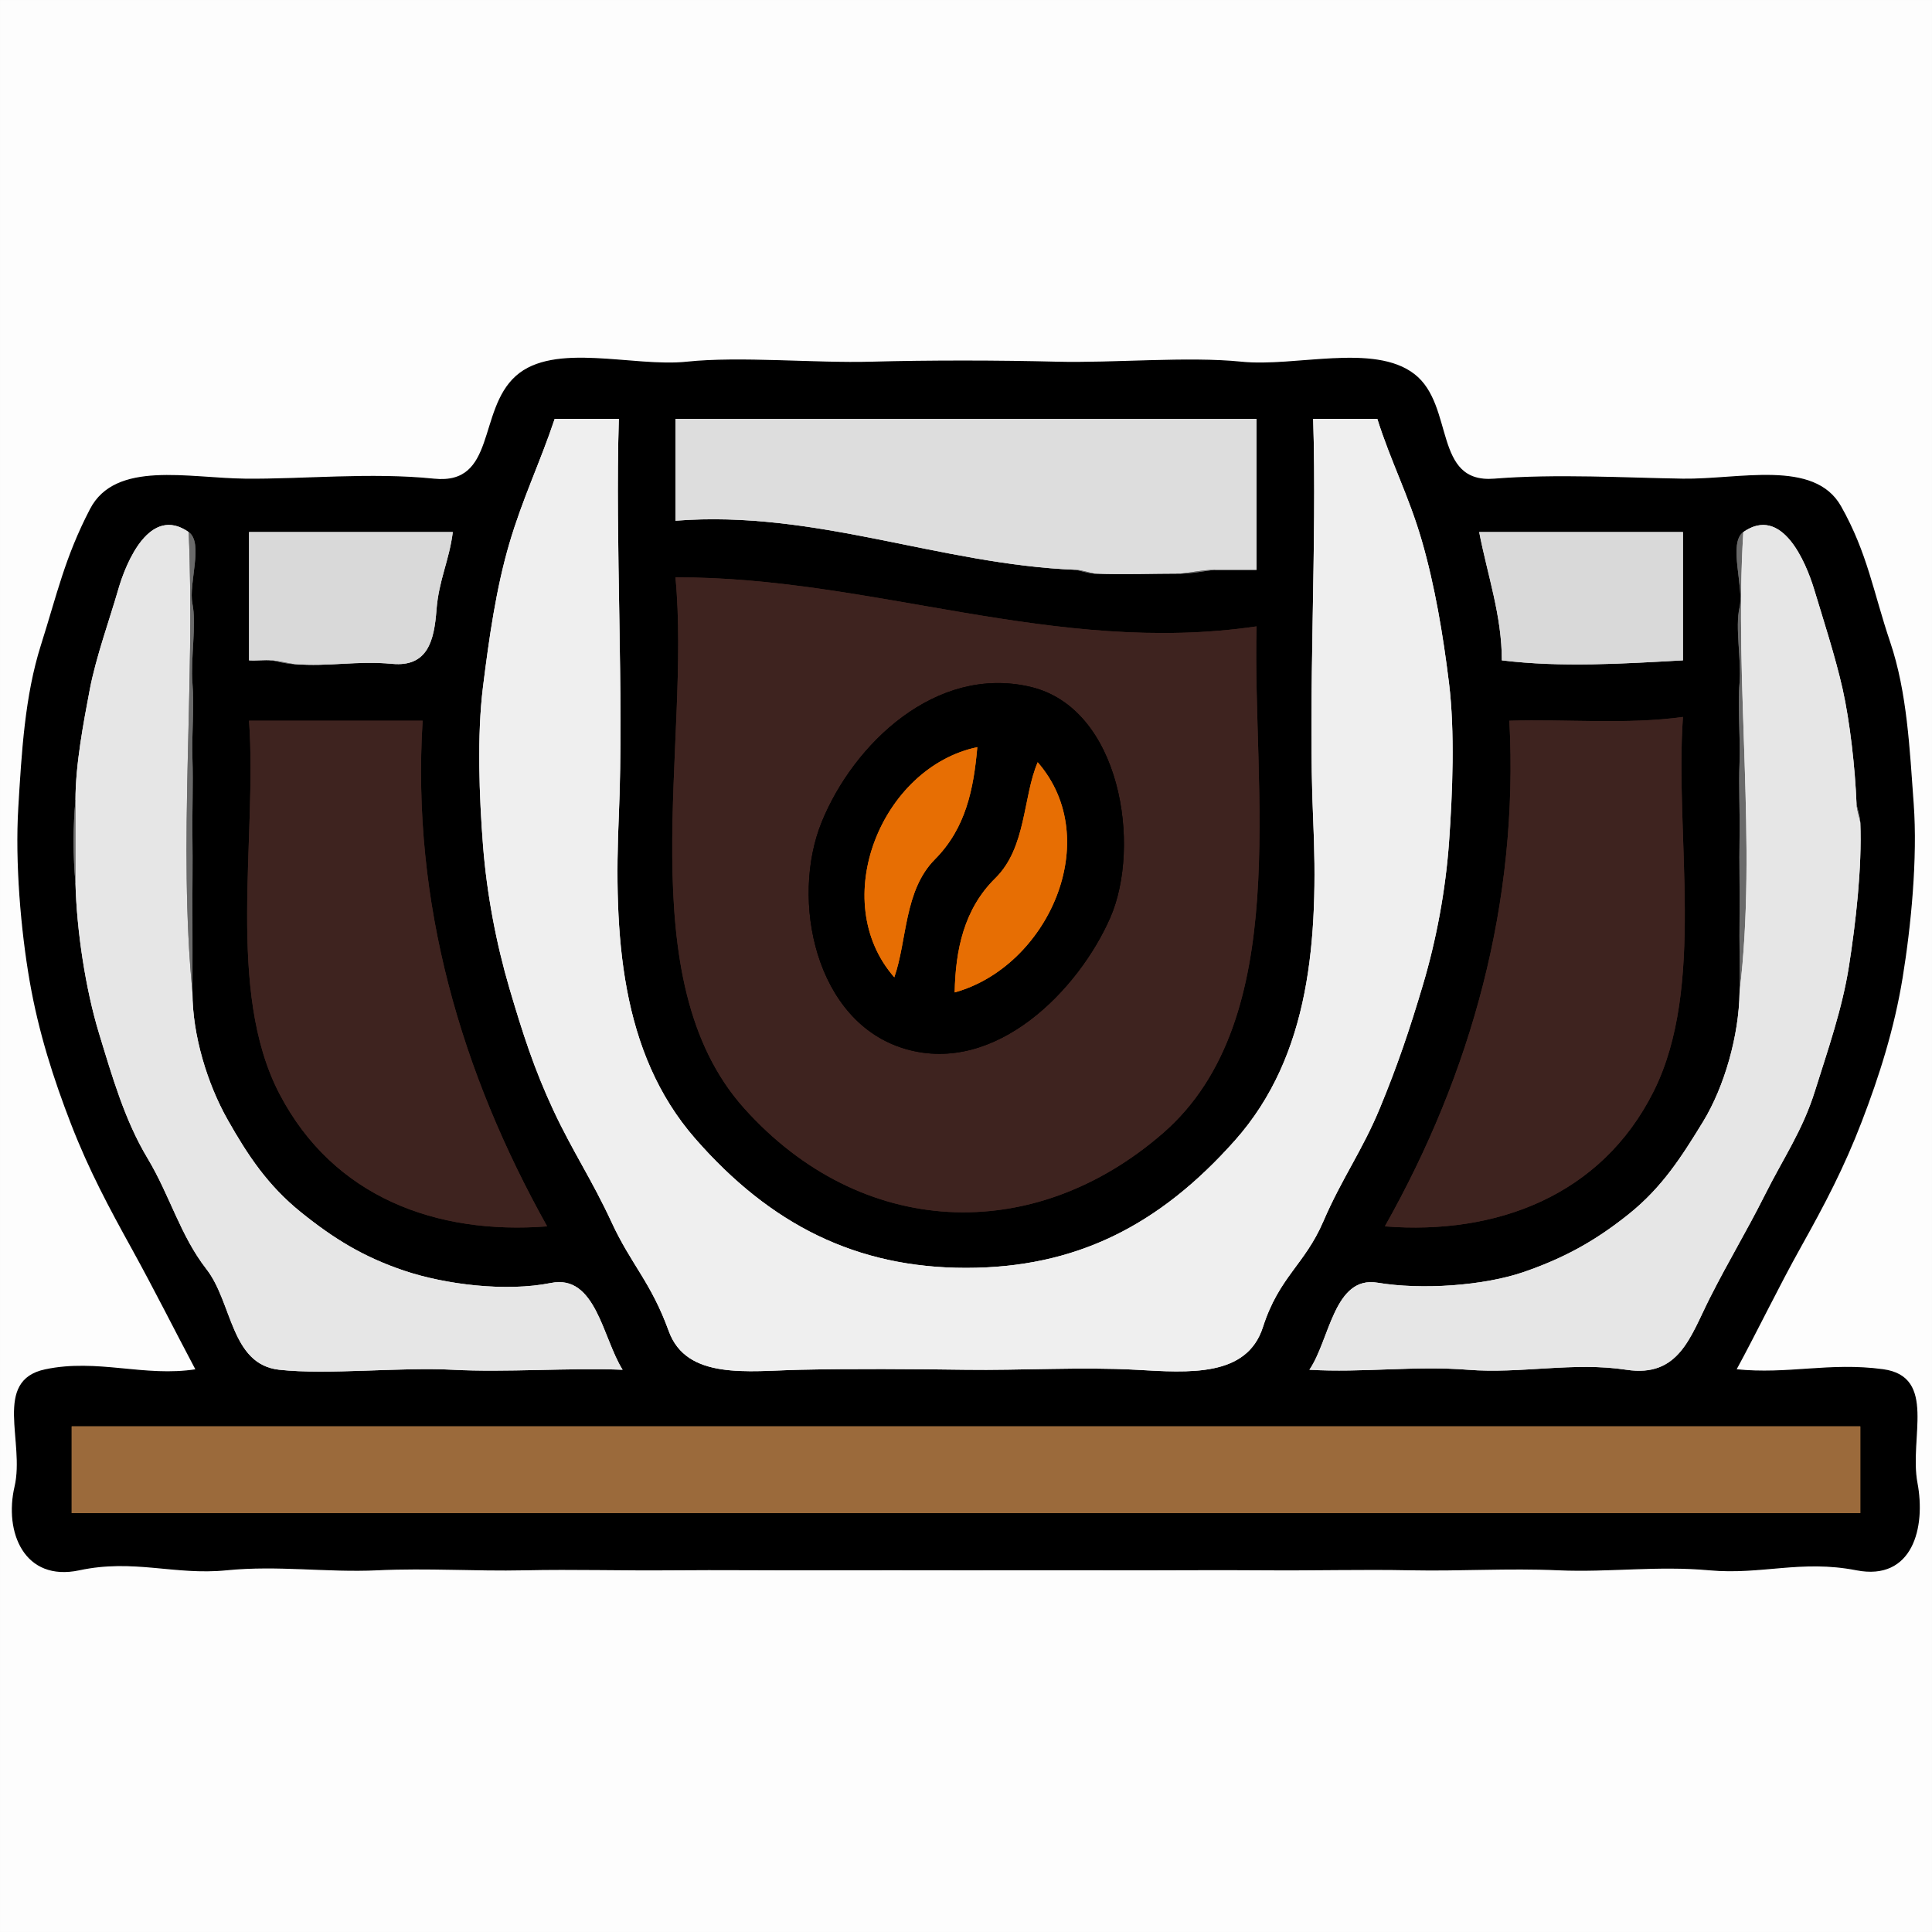
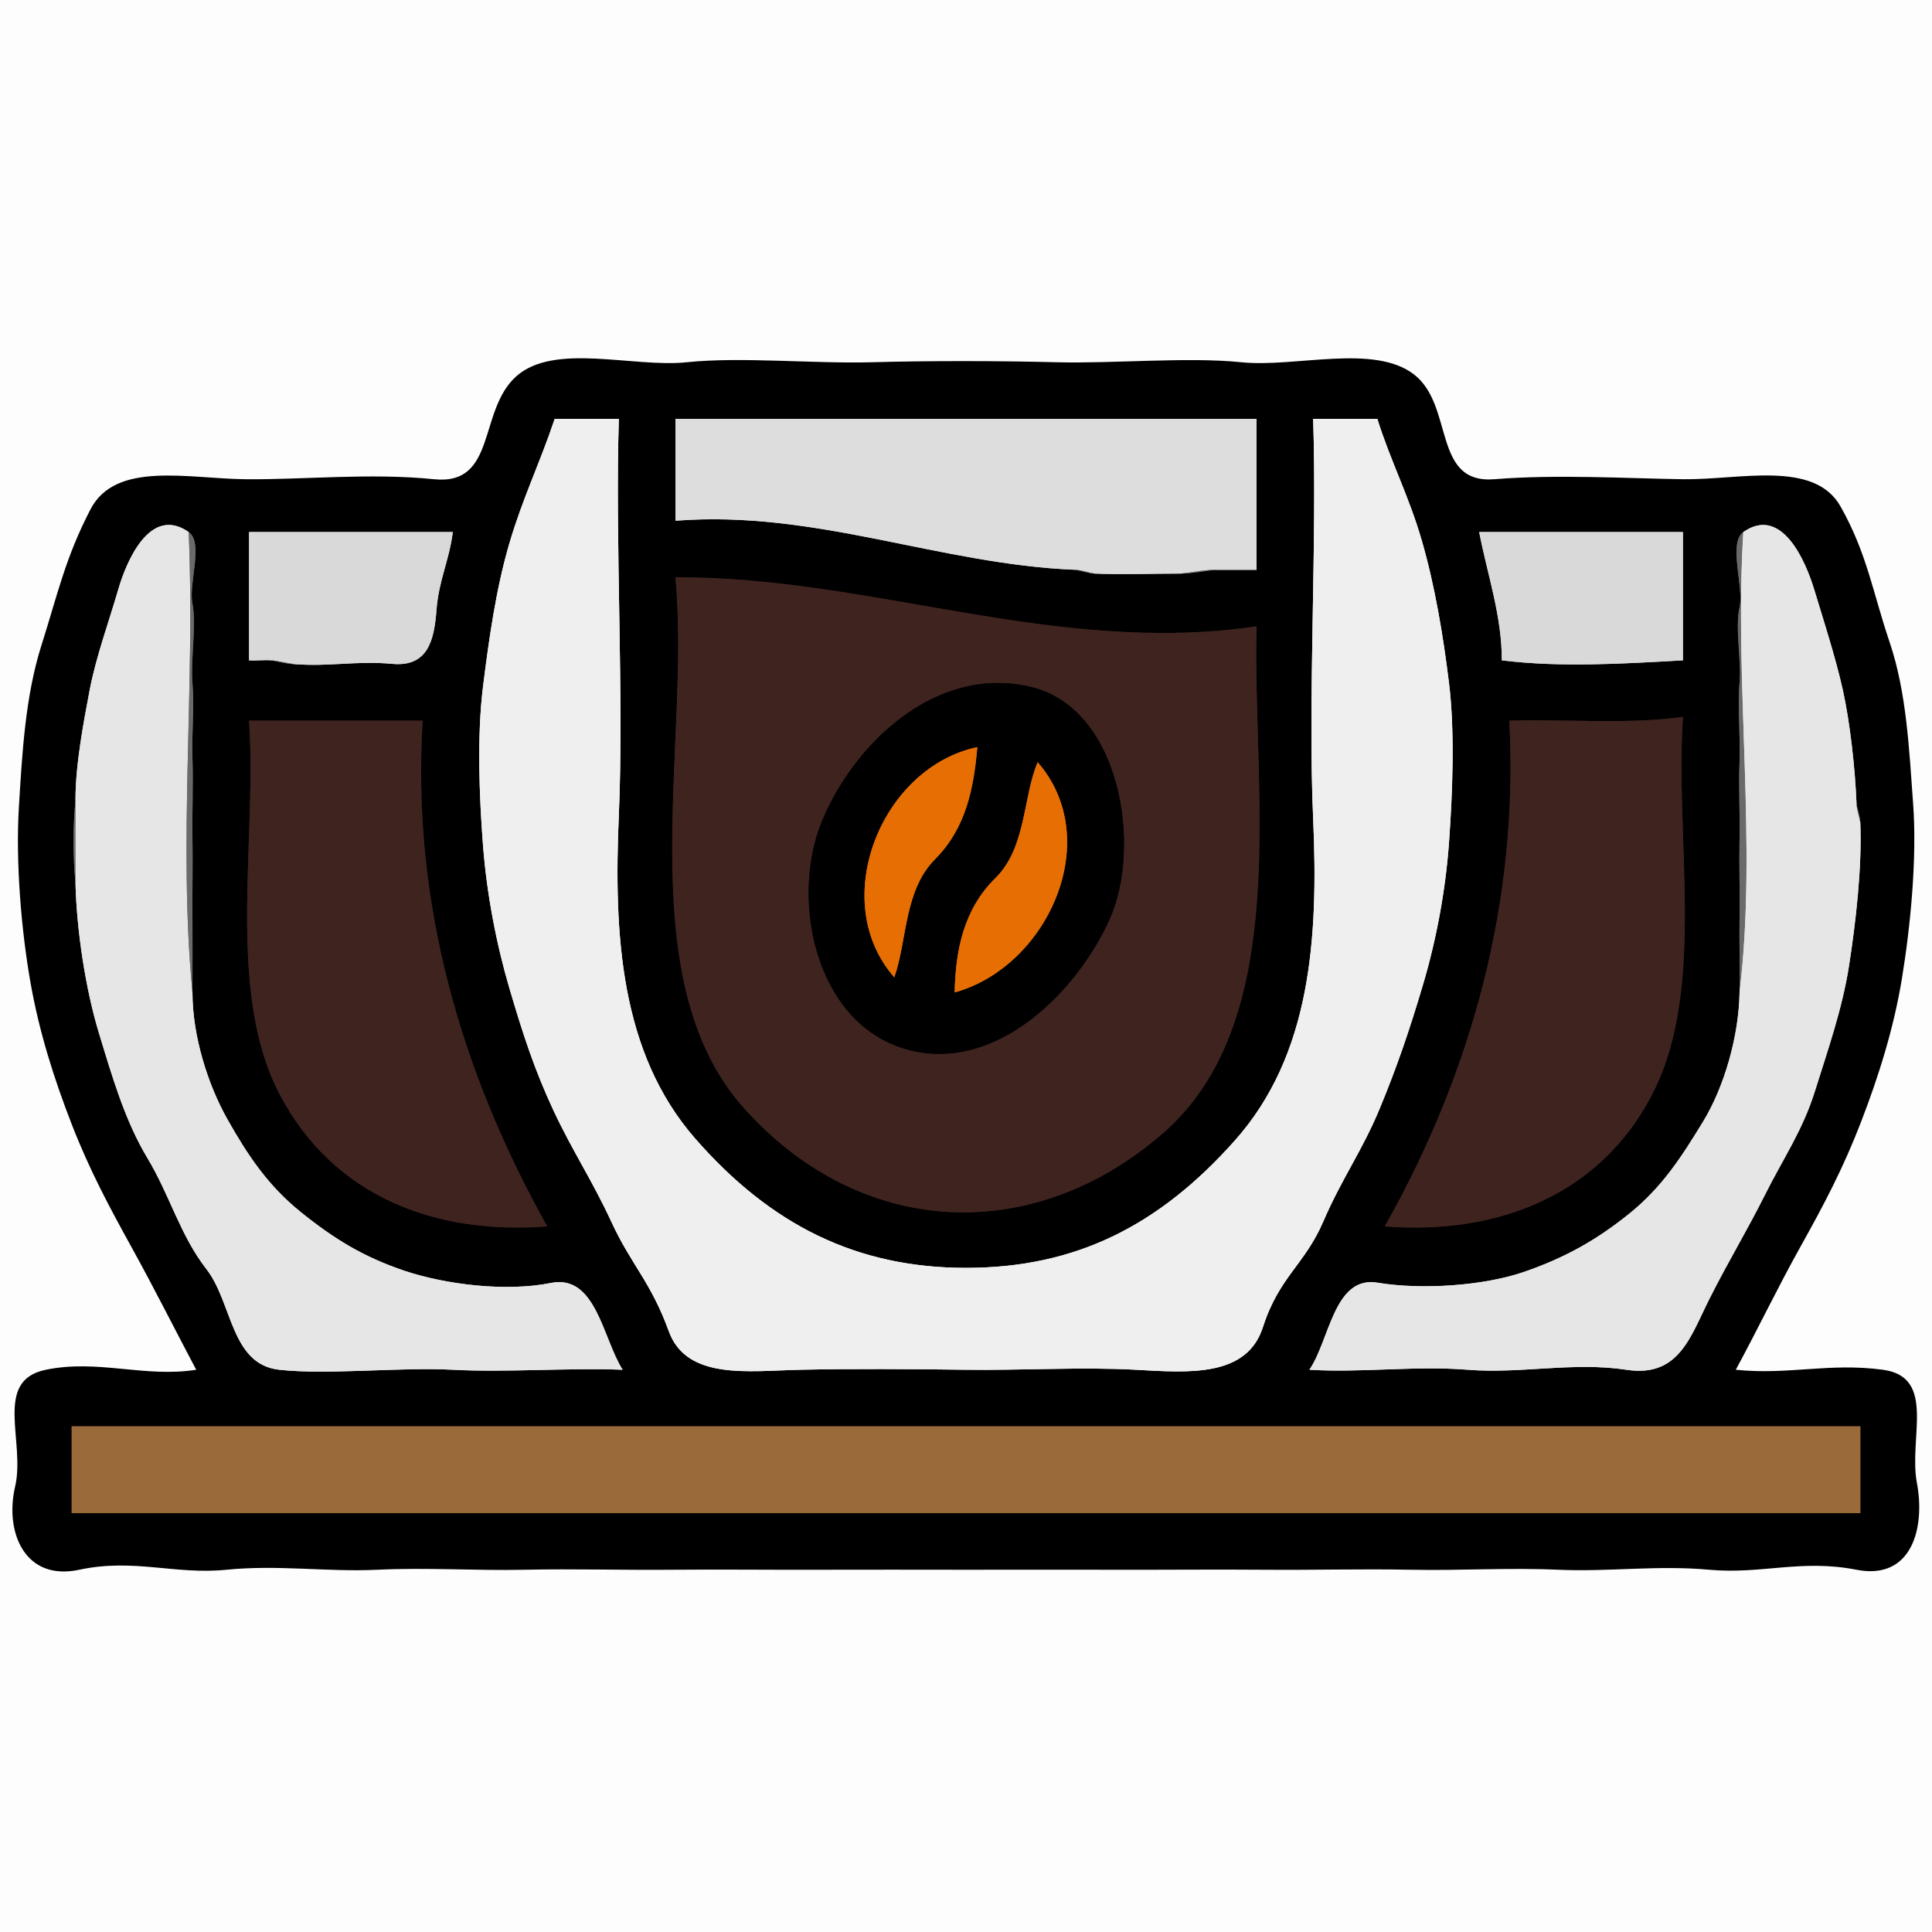
<svg xmlns="http://www.w3.org/2000/svg" viewBox="0 0 512 512" width="512" height="512">
-   <path d="M0 512h512V0H0v512m460-149c13.92 1.44 24.78-1.92 39 0s6.76 18.16 9 30-1.29 25.87-16 23-25.17 1.26-39 0-26.55.59-40 0-25.78.26-39 0-25.86.11-39 0-25.86.04-39 0-26.87 0-40 0-25.91-.05-39 0-25.9-.12-39 0-25.81-.28-39 0-25.61-.63-39 0-26.27-1.37-40 0-24.52-3.1-39 0-19.79-10.02-17-22-5.84-28.06 8.02-30.97c13.87-2.92 26.25 2.13 39.98-.03-5.89-11.11-10.81-20.99-16.92-32.08-6.12-11.08-11.34-20.8-16.06-32.94-4.71-12.15-8.66-24.47-11.01-37.99S4.12 228.56 5 214s1.71-29.51 5.99-43.01c4.28-13.49 6.32-23.16 12.99-36.01 6.66-12.86 25.85-8.14 41.02-7.98s33.28-1.72 50 0 11.65-18.14 21.77-27.23S167.8 97.5 182 96s33.93.42 49 0 33.91-.39 49 0 34.71-1.46 49 0 35.09-5 45.75 3.25S379.53 128.33 396 127s35.06-.22 50 0 34.76-5.22 41.77 7.23c7.02 12.45 8.52 22.71 13.01 35.99s5.16 28.31 6.22 42.78-.72 32.54-2.93 46.07-6.15 25.96-10.84 38.16-9.79 21.88-16 33S466.04 351.86 460 363Z" fill="none" stroke="#000" stroke-opacity=".01" stroke-width=".3" />
-   <path d="M460 363c6.04-11.14 11.02-21.65 17.23-32.77s11.31-20.8 16-33 8.63-24.63 10.84-38.16 3.99-31.6 2.93-46.07-1.73-29.5-6.22-42.78-5.99-23.54-13.01-35.99c-7.01-12.45-26.83-7.01-41.77-7.23s-33.53-1.33-50 0-10.59-19.5-21.25-27.75S343.29 97.46 329 96s-33.91.39-49 0-33.93-.42-49 0-34.8-1.5-49 0-35.11-5.32-45.23 3.77S131.72 128.72 115 127s-34.83.16-50 0-34.36-4.88-41.02 7.98c-6.67 12.85-8.71 22.52-12.99 36.01C6.71 184.49 5.88 199.44 5 214s.66 32.47 3.01 45.99 6.3 25.84 11.01 37.99c4.72 12.14 9.94 21.86 16.06 32.94C41.19 342.01 46.11 351.89 52 363c-13.73 2.16-26.11-2.89-39.98.03C-1.84 365.94 6.79 382.02 4 394s2.52 25.1 17 22 25.27 1.37 39 0 26.61.63 40 0 25.81.28 39 0 25.9.12 39 0 25.91.05 39 0 25.87 0 39 0 26.86-.04 40 0 25.86-.11 39 0 25.78-.26 39 0 25.55-.59 39 0 26.17-1.26 40 0 24.29-2.87 39 0 18.24-11.16 16-23 5.22-28.08-9-30-25.08 1.44-39 0M164 111c-1.02 32.53 1.37 73.29 0 105s.32 62.93 20.25 85.75C204.19 324.56 226.94 336 256 336s51.14-11.15 71.25-33.75c20.11-22.61 22.17-53.4 20.75-85.25s1.07-73.28 0-106h17c3.66 11.56 8.31 20.28 11.78 32.22 3.46 11.95 5.64 24.93 7.22 37.78s.94 29.09.02 42.02c-.91 12.94-3.4 26.15-6.95 38.05-3.54 11.91-6.73 21.33-11.39 32.61s-10.04 18.53-14.99 30.02c-4.94 11.48-11.72 14.67-16 28-4.27 13.32-19.61 12.09-33.69 11.3s-30.87.2-45 0-30.32-.3-44 0-30.05 2.8-34.77-10.23c-4.73-13.03-9.93-17.55-15.15-28.85s-10.23-18.59-15.39-29.61c-5.15-11.03-8.16-20.45-11.67-32.33-3.5-11.89-6.02-25.06-7.02-37.98s-1.61-29.13 0-42c1.61-12.88 3.46-25.99 6.99-38.01 3.54-12.02 8.13-21.39 12.01-32.99h17m158 40c-2.42.23-5.91 1-9 1-7.65 0-15.36.31-23 0-1.84-.07-3.81-.83-5-1-36.04-1.44-68.84-15.91-106-13v-27h154v40h-11M51 263c0 11.33 3.94 24.19 9.31 33.7 5.36 9.5 10.7 17.5 19.44 24.55 8.74 7.04 16.59 11.88 27.47 15.53 10.89 3.64 26.88 5.62 38.78 3.22s13.7 14.6 19 23c-14.21-.56-31.06.75-45 0s-33.1 1.42-46 0-12.37-17.79-19.31-26.69c-6.93-8.91-9.62-19.4-15.61-29.39-6-9.98-9.34-21.59-12.86-33.14S20.31 246.68 20 234c-.67-6.92-.66-15.15 0-22 0-9.42 2.16-20.66 3.78-29.22s5.39-19.02 7.53-26.47c2.13-7.46 8.45-22.48 18.69-15.31 4.04 2.83-.1 13.61 1 19s-.52 14.84 0 21-.22 13.45 0 20-.1 14.29 0 21-.04 13.2 0 20 0 14.15 0 21m27-87c-2.27-.06-4.39-.71-6-1-1.99-.17-4.01.13-6 0v-34h54c-.96 7.62-3.72 12.7-4.33 20.67s-2.24 15.14-11.74 14.26-16.64.81-25.93.07m368-35v34c-15.79.88-32.26 1.93-48 0 .02-11.85-3.83-22.69-6-34h54m46 72c.17 1.2.93 3.19 1 5 .48 11.96-1.22 26.6-3 38s-5.65 22.37-8.98 33.02c-3.32 10.65-8.4 17.84-13.32 27.68-4.93 9.83-9.5 17.24-14.62 27.38S444.98 365.14 431 363s-28.01 1.12-42 0-28.01.84-42 0c5.39-7.83 6.5-25.01 18.07-23.07 11.58 1.94 28.18.85 38.95-2.91 10.78-3.75 18.94-8.31 27.68-15.32 8.74-7.02 13.87-15.03 19.6-24.4 5.73-9.36 9.54-22.94 9.7-34.3.13-6.72-.1-13.26 0-20s-.13-14.31 0-21-.26-13.48 0-20-.54-14.83 0-21-1.24-14.71 0-20-3.09-17.14 1-20c10.18-7.12 16.51 7.73 18.78 15.22 2.26 7.5 5.61 17.79 7.55 26.45 1.93 8.67 3.29 20.78 3.67 30.33m-159-47c-1.17 42.91 9.87 104.1-24.75 134.25-34.63 30.14-80.21 27.8-111-6.5-30.8-34.3-14.03-96.92-18.25-140.75 52.34-.15 100.52 20.83 154 13m113 24c-2.23 31.53 6.12 71.47-7.77 99.23S396.38 327.32 367 325c22.89-40.57 35.52-85.75 33-134 15.3-.47 31.1 1.06 46-1m-334 1c-2.99 48.36 10.25 93.35 33 134-29.27 2.26-56.61-7.67-70.92-35.08C59.76 262.51 68.21 222.33 66 191h46m381 187v23H19v-23z" fill="none" stroke="#000" stroke-width=".3" />
-   <path d="M164 111h-17c-3.88 11.6-8.47 20.97-12.01 32.99-3.53 12.02-5.38 25.13-6.99 38.01-1.61 12.87-1 29.08 0 42s3.52 26.09 7.02 37.98c3.51 11.88 6.52 21.3 11.67 32.33 5.16 11.02 10.17 18.31 15.39 29.61s10.42 15.82 15.15 28.85C181.95 365.8 198.32 363.3 212 363s29.87-.2 44 0 30.92-.79 45 0 29.42 2.02 33.69-11.3c4.28-13.33 11.06-16.52 16-28 4.95-11.49 10.33-18.74 14.99-30.02s7.85-20.7 11.39-32.61c3.55-11.9 6.04-25.11 6.95-38.05.92-12.93 1.56-29.17-.02-42.02s-3.76-25.83-7.22-37.78c-3.47-11.94-8.12-20.66-11.78-32.22h-17c1.07 32.72-1.42 74.15 0 106s-.64 62.64-20.75 85.25C307.14 324.85 285.06 336 256 336s-51.81-11.44-71.75-34.25C164.32 278.93 162.63 247.71 164 216s-1.02-72.47 0-105Z" fill="none" stroke="#EFEFEF" stroke-width=".3" />
  <path d="M285 151c1.84.07 3.82.83 5 1 7.64.31 15.35 0 23 0 2.42-.23 5.91-1 9-1h11v-40H179v27c37.16-2.91 69.96 11.56 106 13Z" fill="none" stroke="#DDD" stroke-width=".3" />
  <path d="M20 212v22c.31 12.68 2.7 28.23 6.22 39.78s6.86 23.16 12.86 33.14c5.99 9.99 8.68 20.48 15.61 29.39 6.94 8.9 6.41 25.27 19.31 26.69s32.06-.75 46 0 30.79-.56 45 0c-5.3-8.4-7.1-25.4-19-23s-27.89.42-38.78-3.22c-10.88-3.65-18.73-8.49-27.47-15.53-8.74-7.05-14.08-15.05-19.44-24.55C54.94 287.19 51 274.33 51 263c-3.83-39.62.79-81.59-1-122-10.24-7.17-16.56 7.85-18.69 15.31-2.14 7.45-5.91 17.91-7.53 26.47S20 202.58 20 212Z" fill="none" stroke="#E6E6E6" stroke-width=".3" />
  <path d="M51 263c0-6.85.04-14.2 0-21s.1-13.29 0-20 .22-14.45 0-21 .52-13.84 0-20 1.1-15.61 0-21 3.04-16.17-1-19c1.79 40.41-2.83 82.38 1 122Z" fill="none" stroke="#6A6A6A" stroke-width=".3" />
  <path d="M72 175c1.99.17 4.66.85 6 1 9.29.74 16.43-.95 25.93-.07s11.13-6.29 11.74-14.26 3.37-13.05 4.33-20.67H66v34c1.99.13 4.01-.17 6 0Zm374-34h-54c2.17 11.31 6.02 22.15 6 34 15.74 1.93 32.21.88 48 0z" fill="none" stroke="#D9D9D9" stroke-width=".3" />
  <path d="M461 263c4.77-39.47-1.49-81.7 1-122-4.09 2.86.24 14.71-1 20s.54 13.83 0 20 .26 14.48 0 21 .13 13.31 0 20 .1 14.26 0 21 .13 13.28 0 20Z" fill="none" stroke="#6A6A6A" stroke-width=".3" />
  <path d="M461 263c-.16 11.36-3.97 24.94-9.7 34.3-5.73 9.37-10.86 17.38-19.6 24.4-8.74 7.01-16.9 11.57-27.68 15.32-10.77 3.76-27.37 4.85-38.95 2.91-11.57-1.94-12.68 15.24-18.07 23.07 13.99.84 28.01-1.12 42 0s28.02-2.14 42 0 16.96-8.78 22.08-18.92 9.69-17.55 14.62-27.38c4.92-9.84 10-17.03 13.32-27.68 3.33-10.65 7.2-21.62 8.98-33.02s3.48-26.04 3-38c-.17-1.2-.93-3.19-1-5-.38-9.55-1.74-21.66-3.67-30.33-1.94-8.66-5.29-18.95-7.55-26.45-2.27-7.49-8.6-22.34-18.78-15.22-2.49 40.3 3.77 82.53-1 122Z" fill="none" stroke="#E6E6E6" stroke-width=".3" />
  <path d="M290 152c-1.18-.17-3.16-.93-5-1 1.19.17 3.16.93 5 1Z" fill="none" stroke="#6A6A6A" stroke-width=".3" />
  <path d="M313 152c3.09 0 6.58-.77 9-1-3.09 0-6.58.77-9 1Z" fill="none" stroke="#6F6F6F" stroke-width=".3" />
  <path d="M333 166c-53.48 7.83-101.66-13.15-154-13 4.22 43.83-12.55 106.45 18.25 140.75 30.79 34.3 76.37 36.64 111 6.5C342.87 270.1 331.83 208.91 333 166m-60 16c24.06 5.6 29.54 42.23 21.22 61.22C285.91 262.21 264 284.95 240 278s-30.63-39.64-22.22-60.22c8.4-20.59 30.16-41.61 55.22-35.78Z" fill="none" stroke="#3E231F" stroke-width=".3" />
  <path d="M78 176c-1.34-.15-4.01-.83-6-1 1.61.29 3.73.94 6 1Z" fill="none" stroke="#696969" stroke-width=".3" />
  <path d="M273 182c-25.06-5.83-46.82 15.19-55.22 35.78C209.37 238.36 216 271.05 240 278s45.91-15.79 54.22-34.78c8.32-18.99 2.84-55.62-21.22-61.22m-14 16c-.97 11.13-3.05 21.5-11.25 29.75-8.2 8.26-7.33 21.5-10.75 31.25-17.78-20.29-3.42-55.66 22-61m16 4c17.88 20.52 2.66 54.18-22 61 .21-11.25 2.46-22.1 10.75-30.25 8.29-8.14 7.3-21.54 11.25-30.75Z" fill="none" stroke="#000" stroke-width=".3" />
  <path d="M446 190c-14.9 2.06-30.7.53-46 1 2.52 48.25-10.11 93.43-33 134 29.38 2.32 57.34-8.01 71.23-35.77s5.54-67.7 7.77-99.23Zm-334 1H66c2.21 31.33-6.24 71.51 8.08 98.92C88.39 317.33 115.73 327.26 145 325c-22.75-40.65-35.99-85.64-33-134Z" fill="none" stroke="#3E231F" stroke-width=".3" />
  <path d="M259 198c-25.42 5.34-39.78 40.71-22 61 3.42-9.75 2.55-22.99 10.75-31.25 8.2-8.25 10.28-18.62 11.25-29.75Zm16 4c-3.95 9.21-2.96 22.61-11.25 30.75-8.29 8.15-10.54 19-10.75 30.25 24.66-6.82 39.88-40.48 22-61Z" fill="none" stroke="#E76E03" stroke-width=".3" />
  <path d="M20 234v-22c-.66 6.85-.67 15.08 0 22Z" fill="none" stroke="#737373" stroke-width=".3" />
  <path d="M493 218c-.07-1.81-.83-3.8-1-5 .07 1.81.83 3.8 1 5Z" fill="none" stroke="#6E6E6E" stroke-width=".3" />
  <path d="M493 378H19v23h474z" fill="none" stroke="#9B6A3B" stroke-width=".3" />
  <path d="M0 512h512V0H0v512m460-149c13.92 1.44 24.78-1.92 39 0s6.76 18.16 9 30-1.29 25.87-16 23-25.17 1.26-39 0-26.55.59-40 0-25.78.26-39 0-25.86.11-39 0-25.86.04-39 0-26.87 0-40 0-25.91-.05-39 0-25.9-.12-39 0-25.81-.28-39 0-25.61-.63-39 0-26.27-1.37-40 0-24.52-3.1-39 0-19.79-10.02-17-22-5.84-28.06 8.02-30.97c13.87-2.92 26.25 2.13 39.98-.03-5.89-11.11-10.81-20.99-16.92-32.08-6.12-11.08-11.34-20.8-16.06-32.94-4.71-12.15-8.66-24.47-11.01-37.99S4.12 228.56 5 214s1.71-29.51 5.99-43.01c4.28-13.49 6.32-23.16 12.99-36.01 6.66-12.86 25.85-8.14 41.02-7.98s33.28-1.72 50 0 11.65-18.14 21.77-27.23S167.8 97.5 182 96s33.93.42 49 0 33.91-.39 49 0 34.71-1.46 49 0 35.09-5 45.75 3.25S379.53 128.33 396 127s35.06-.22 50 0 34.76-5.22 41.77 7.23c7.02 12.45 8.52 22.71 13.01 35.99s5.16 28.31 6.22 42.78-.72 32.54-2.93 46.07-6.15 25.96-10.84 38.16-9.79 21.88-16 33S466.04 351.86 460 363Z" fill-opacity=".01" stroke="None" />
  <path d="M460 363c6.04-11.14 11.02-21.65 17.23-32.77s11.31-20.8 16-33 8.63-24.63 10.84-38.16 3.99-31.6 2.93-46.07-1.73-29.5-6.22-42.78-5.99-23.54-13.01-35.99c-7.01-12.45-26.83-7.01-41.77-7.23s-33.53-1.33-50 0-10.59-19.5-21.25-27.75S343.29 97.46 329 96s-33.91.39-49 0-33.93-.42-49 0-34.8-1.5-49 0-35.11-5.32-45.23 3.77S131.72 128.72 115 127s-34.83.16-50 0-34.36-4.88-41.02 7.98c-6.67 12.85-8.71 22.52-12.99 36.01C6.71 184.49 5.88 199.44 5 214s.66 32.47 3.01 45.99 6.3 25.84 11.01 37.99c4.72 12.14 9.94 21.86 16.06 32.94C41.19 342.01 46.11 351.89 52 363c-13.73 2.16-26.11-2.89-39.98.03C-1.84 365.94 6.79 382.02 4 394s2.52 25.1 17 22 25.27 1.37 39 0 26.61.63 40 0 25.81.28 39 0 25.9.12 39 0 25.91.05 39 0 25.87 0 39 0 26.86-.04 40 0 25.86-.11 39 0 25.78-.26 39 0 25.55-.59 39 0 26.17-1.26 40 0 24.29-2.87 39 0 18.24-11.16 16-23 5.22-28.08-9-30-25.08 1.44-39 0M164 111c-1.02 32.53 1.37 73.29 0 105s.32 62.93 20.25 85.75C204.19 324.56 226.94 336 256 336s51.14-11.15 71.25-33.75c20.11-22.61 22.17-53.4 20.75-85.25s1.07-73.28 0-106h17c3.66 11.56 8.31 20.28 11.78 32.22 3.46 11.95 5.64 24.93 7.22 37.78s.94 29.09.02 42.02c-.91 12.94-3.4 26.15-6.95 38.05-3.54 11.91-6.73 21.33-11.39 32.61s-10.04 18.53-14.99 30.02c-4.94 11.48-11.72 14.67-16 28-4.27 13.32-19.61 12.09-33.69 11.3s-30.87.2-45 0-30.32-.3-44 0-30.05 2.8-34.77-10.23c-4.73-13.03-9.93-17.55-15.15-28.85s-10.23-18.59-15.39-29.61c-5.15-11.03-8.16-20.45-11.67-32.33-3.5-11.89-6.02-25.06-7.02-37.98s-1.61-29.13 0-42c1.61-12.88 3.46-25.99 6.99-38.01 3.54-12.02 8.13-21.39 12.01-32.99h17m158 40c-2.42.23-5.91 1-9 1-7.65 0-15.36.31-23 0-1.84-.07-3.81-.83-5-1-36.04-1.44-68.84-15.91-106-13v-27h154v40h-11M51 263c0 11.33 3.94 24.19 9.31 33.7 5.36 9.5 10.7 17.5 19.44 24.55 8.74 7.04 16.59 11.88 27.47 15.53 10.89 3.64 26.88 5.62 38.78 3.22s13.7 14.6 19 23c-14.21-.56-31.06.75-45 0s-33.1 1.42-46 0-12.37-17.79-19.31-26.69c-6.93-8.91-9.62-19.4-15.61-29.39-6-9.98-9.34-21.59-12.86-33.14S20.31 246.68 20 234c-.67-6.92-.66-15.15 0-22 0-9.42 2.16-20.66 3.78-29.22s5.39-19.02 7.53-26.47c2.13-7.46 8.45-22.48 18.69-15.31 4.04 2.83-.1 13.61 1 19s-.52 14.84 0 21-.22 13.45 0 20-.1 14.29 0 21-.04 13.2 0 20 0 14.15 0 21m27-87c-2.27-.06-4.39-.71-6-1-1.99-.17-4.01.13-6 0v-34h54c-.96 7.62-3.72 12.7-4.33 20.67s-2.24 15.14-11.74 14.26-16.64.81-25.93.07m368-35v34c-15.79.88-32.26 1.93-48 0 .02-11.85-3.83-22.69-6-34h54m46 72c.17 1.2.93 3.19 1 5 .48 11.96-1.22 26.6-3 38s-5.65 22.37-8.98 33.02c-3.32 10.65-8.4 17.84-13.32 27.68-4.93 9.83-9.5 17.24-14.62 27.38S444.98 365.14 431 363s-28.01 1.12-42 0-28.01.84-42 0c5.39-7.83 6.5-25.01 18.07-23.07 11.58 1.94 28.18.85 38.95-2.91 10.78-3.75 18.94-8.31 27.68-15.32 8.74-7.02 13.87-15.03 19.6-24.4 5.73-9.36 9.54-22.94 9.7-34.3.13-6.72-.1-13.26 0-20s-.13-14.31 0-21-.26-13.48 0-20-.54-14.83 0-21-1.24-14.71 0-20-3.09-17.14 1-20c10.18-7.12 16.51 7.73 18.78 15.22 2.26 7.5 5.61 17.79 7.55 26.45 1.93 8.67 3.29 20.78 3.67 30.33m-159-47c-1.17 42.91 9.87 104.1-24.75 134.25-34.63 30.14-80.21 27.8-111-6.5-30.8-34.3-14.03-96.92-18.25-140.75 52.34-.15 100.52 20.83 154 13m113 24c-2.23 31.53 6.12 71.47-7.77 99.23S396.38 327.32 367 325c22.89-40.57 35.52-85.75 33-134 15.3-.47 31.1 1.06 46-1m-334 1c-2.99 48.36 10.25 93.35 33 134-29.27 2.26-56.61-7.67-70.92-35.08C59.76 262.51 68.21 222.33 66 191h46m381 187v23H19v-23z" stroke="None" />
  <path d="M164 111h-17c-3.88 11.6-8.47 20.97-12.01 32.99-3.53 12.02-5.38 25.13-6.99 38.01-1.61 12.87-1 29.08 0 42s3.52 26.09 7.02 37.98c3.51 11.88 6.52 21.3 11.67 32.33 5.16 11.02 10.17 18.31 15.39 29.61s10.42 15.82 15.15 28.85C181.95 365.8 198.32 363.3 212 363s29.87-.2 44 0 30.92-.79 45 0 29.42 2.02 33.69-11.3c4.28-13.33 11.06-16.52 16-28 4.95-11.49 10.33-18.74 14.99-30.02s7.85-20.7 11.39-32.61c3.55-11.9 6.04-25.11 6.95-38.05.92-12.93 1.56-29.17-.02-42.02s-3.76-25.83-7.22-37.78c-3.47-11.94-8.12-20.66-11.78-32.22h-17c1.07 32.72-1.42 74.15 0 106s-.64 62.64-20.75 85.25C307.14 324.85 285.06 336 256 336s-51.81-11.44-71.75-34.25C164.32 278.93 162.63 247.71 164 216s-1.02-72.47 0-105Z" fill="#EFEFEF" stroke="None" />
  <path d="M285 151c1.84.07 3.82.83 5 1 7.64.31 15.35 0 23 0 2.42-.23 5.91-1 9-1h11v-40H179v27c37.16-2.91 69.96 11.56 106 13Z" fill="#DDD" stroke="None" />
  <path d="M20 212v22c.31 12.68 2.7 28.23 6.22 39.78s6.86 23.16 12.86 33.14c5.99 9.99 8.68 20.48 15.61 29.39 6.94 8.9 6.41 25.27 19.31 26.69s32.06-.75 46 0 30.79-.56 45 0c-5.3-8.4-7.1-25.4-19-23s-27.89.42-38.78-3.22c-10.88-3.65-18.73-8.49-27.47-15.53-8.74-7.05-14.08-15.05-19.44-24.55C54.94 287.19 51 274.33 51 263c-3.83-39.62.79-81.59-1-122-10.24-7.17-16.56 7.85-18.69 15.31-2.14 7.45-5.91 17.91-7.53 26.47S20 202.58 20 212Z" fill="#E6E6E6" stroke="None" />
  <path d="M51 263c0-6.85.04-14.2 0-21s.1-13.29 0-20 .22-14.45 0-21 .52-13.84 0-20 1.1-15.61 0-21 3.04-16.17-1-19c1.79 40.41-2.83 82.38 1 122Z" fill="#6A6A6A" stroke="None" />
  <path d="M72 175c1.99.17 4.66.85 6 1 9.29.74 16.43-.95 25.93-.07s11.13-6.29 11.74-14.26 3.37-13.05 4.33-20.67H66v34c1.99.13 4.01-.17 6 0Zm374-34h-54c2.17 11.31 6.02 22.15 6 34 15.74 1.93 32.21.88 48 0z" fill="#D9D9D9" stroke="None" />
  <path d="M461 263c4.77-39.47-1.49-81.7 1-122-4.09 2.86.24 14.71-1 20s.54 13.83 0 20 .26 14.48 0 21 .13 13.31 0 20 .1 14.26 0 21 .13 13.28 0 20Z" fill="#6A6A6A" stroke="None" />
  <path d="M461 263c-.16 11.36-3.97 24.94-9.7 34.3-5.73 9.37-10.86 17.38-19.6 24.4-8.74 7.01-16.9 11.57-27.68 15.32-10.77 3.76-27.37 4.85-38.95 2.91-11.57-1.94-12.68 15.24-18.07 23.07 13.99.84 28.01-1.12 42 0s28.02-2.14 42 0 16.96-8.78 22.08-18.92 9.69-17.55 14.62-27.38c4.92-9.84 10-17.03 13.32-27.68 3.33-10.65 7.2-21.62 8.98-33.02s3.48-26.04 3-38c-.17-1.2-.93-3.19-1-5-.38-9.55-1.74-21.66-3.67-30.33-1.94-8.66-5.29-18.95-7.55-26.45-2.27-7.49-8.6-22.34-18.78-15.22-2.49 40.3 3.77 82.53-1 122Z" fill="#E6E6E6" stroke="None" />
  <path d="M290 152c-1.18-.17-3.16-.93-5-1 1.19.17 3.16.93 5 1Z" fill="#6A6A6A" stroke="None" />
  <path d="M313 152c3.09 0 6.58-.77 9-1-3.09 0-6.58.77-9 1Z" fill="#6F6F6F" stroke="None" />
  <path d="M333 166c-53.48 7.83-101.66-13.15-154-13 4.22 43.83-12.55 106.45 18.25 140.75 30.79 34.3 76.37 36.64 111 6.5C342.87 270.1 331.83 208.91 333 166m-60 16c24.06 5.6 29.54 42.23 21.22 61.22C285.91 262.21 264 284.95 240 278s-30.63-39.64-22.22-60.22c8.4-20.59 30.16-41.61 55.22-35.78Z" fill="#3E231F" stroke="None" />
  <path d="M78 176c-1.34-.15-4.01-.83-6-1 1.61.29 3.73.94 6 1Z" fill="#696969" stroke="None" />
  <path d="M273 182c-25.06-5.83-46.82 15.19-55.22 35.78C209.37 238.36 216 271.05 240 278s45.91-15.79 54.22-34.78c8.32-18.99 2.84-55.62-21.22-61.22m-14 16c-.97 11.13-3.05 21.5-11.25 29.75-8.2 8.26-7.33 21.5-10.75 31.25-17.78-20.29-3.42-55.66 22-61m16 4c17.88 20.52 2.66 54.18-22 61 .21-11.25 2.46-22.1 10.75-30.25 8.29-8.14 7.3-21.54 11.25-30.75Z" stroke="None" />
  <path d="M446 190c-14.9 2.06-30.7.53-46 1 2.52 48.25-10.11 93.43-33 134 29.38 2.32 57.34-8.01 71.23-35.77s5.54-67.7 7.77-99.23Zm-334 1H66c2.21 31.33-6.24 71.51 8.08 98.92C88.39 317.33 115.73 327.26 145 325c-22.75-40.65-35.99-85.64-33-134Z" fill="#3E231F" stroke="None" />
  <path d="M259 198c-25.42 5.34-39.78 40.71-22 61 3.42-9.75 2.55-22.99 10.75-31.25 8.2-8.25 10.28-18.62 11.25-29.75Zm16 4c-3.95 9.21-2.96 22.61-11.25 30.75-8.29 8.15-10.54 19-10.75 30.25 24.66-6.82 39.88-40.48 22-61Z" fill="#E76E03" stroke="None" />
  <path d="M20 234v-22c-.66 6.85-.67 15.08 0 22Z" fill="#737373" stroke="None" />
  <path d="M493 218c-.07-1.81-.83-3.8-1-5 .07 1.81.83 3.8 1 5Z" fill="#6E6E6E" stroke="None" />
  <path d="M493 378H19v23h474z" fill="#9B6A3B" stroke="None" />
</svg>
